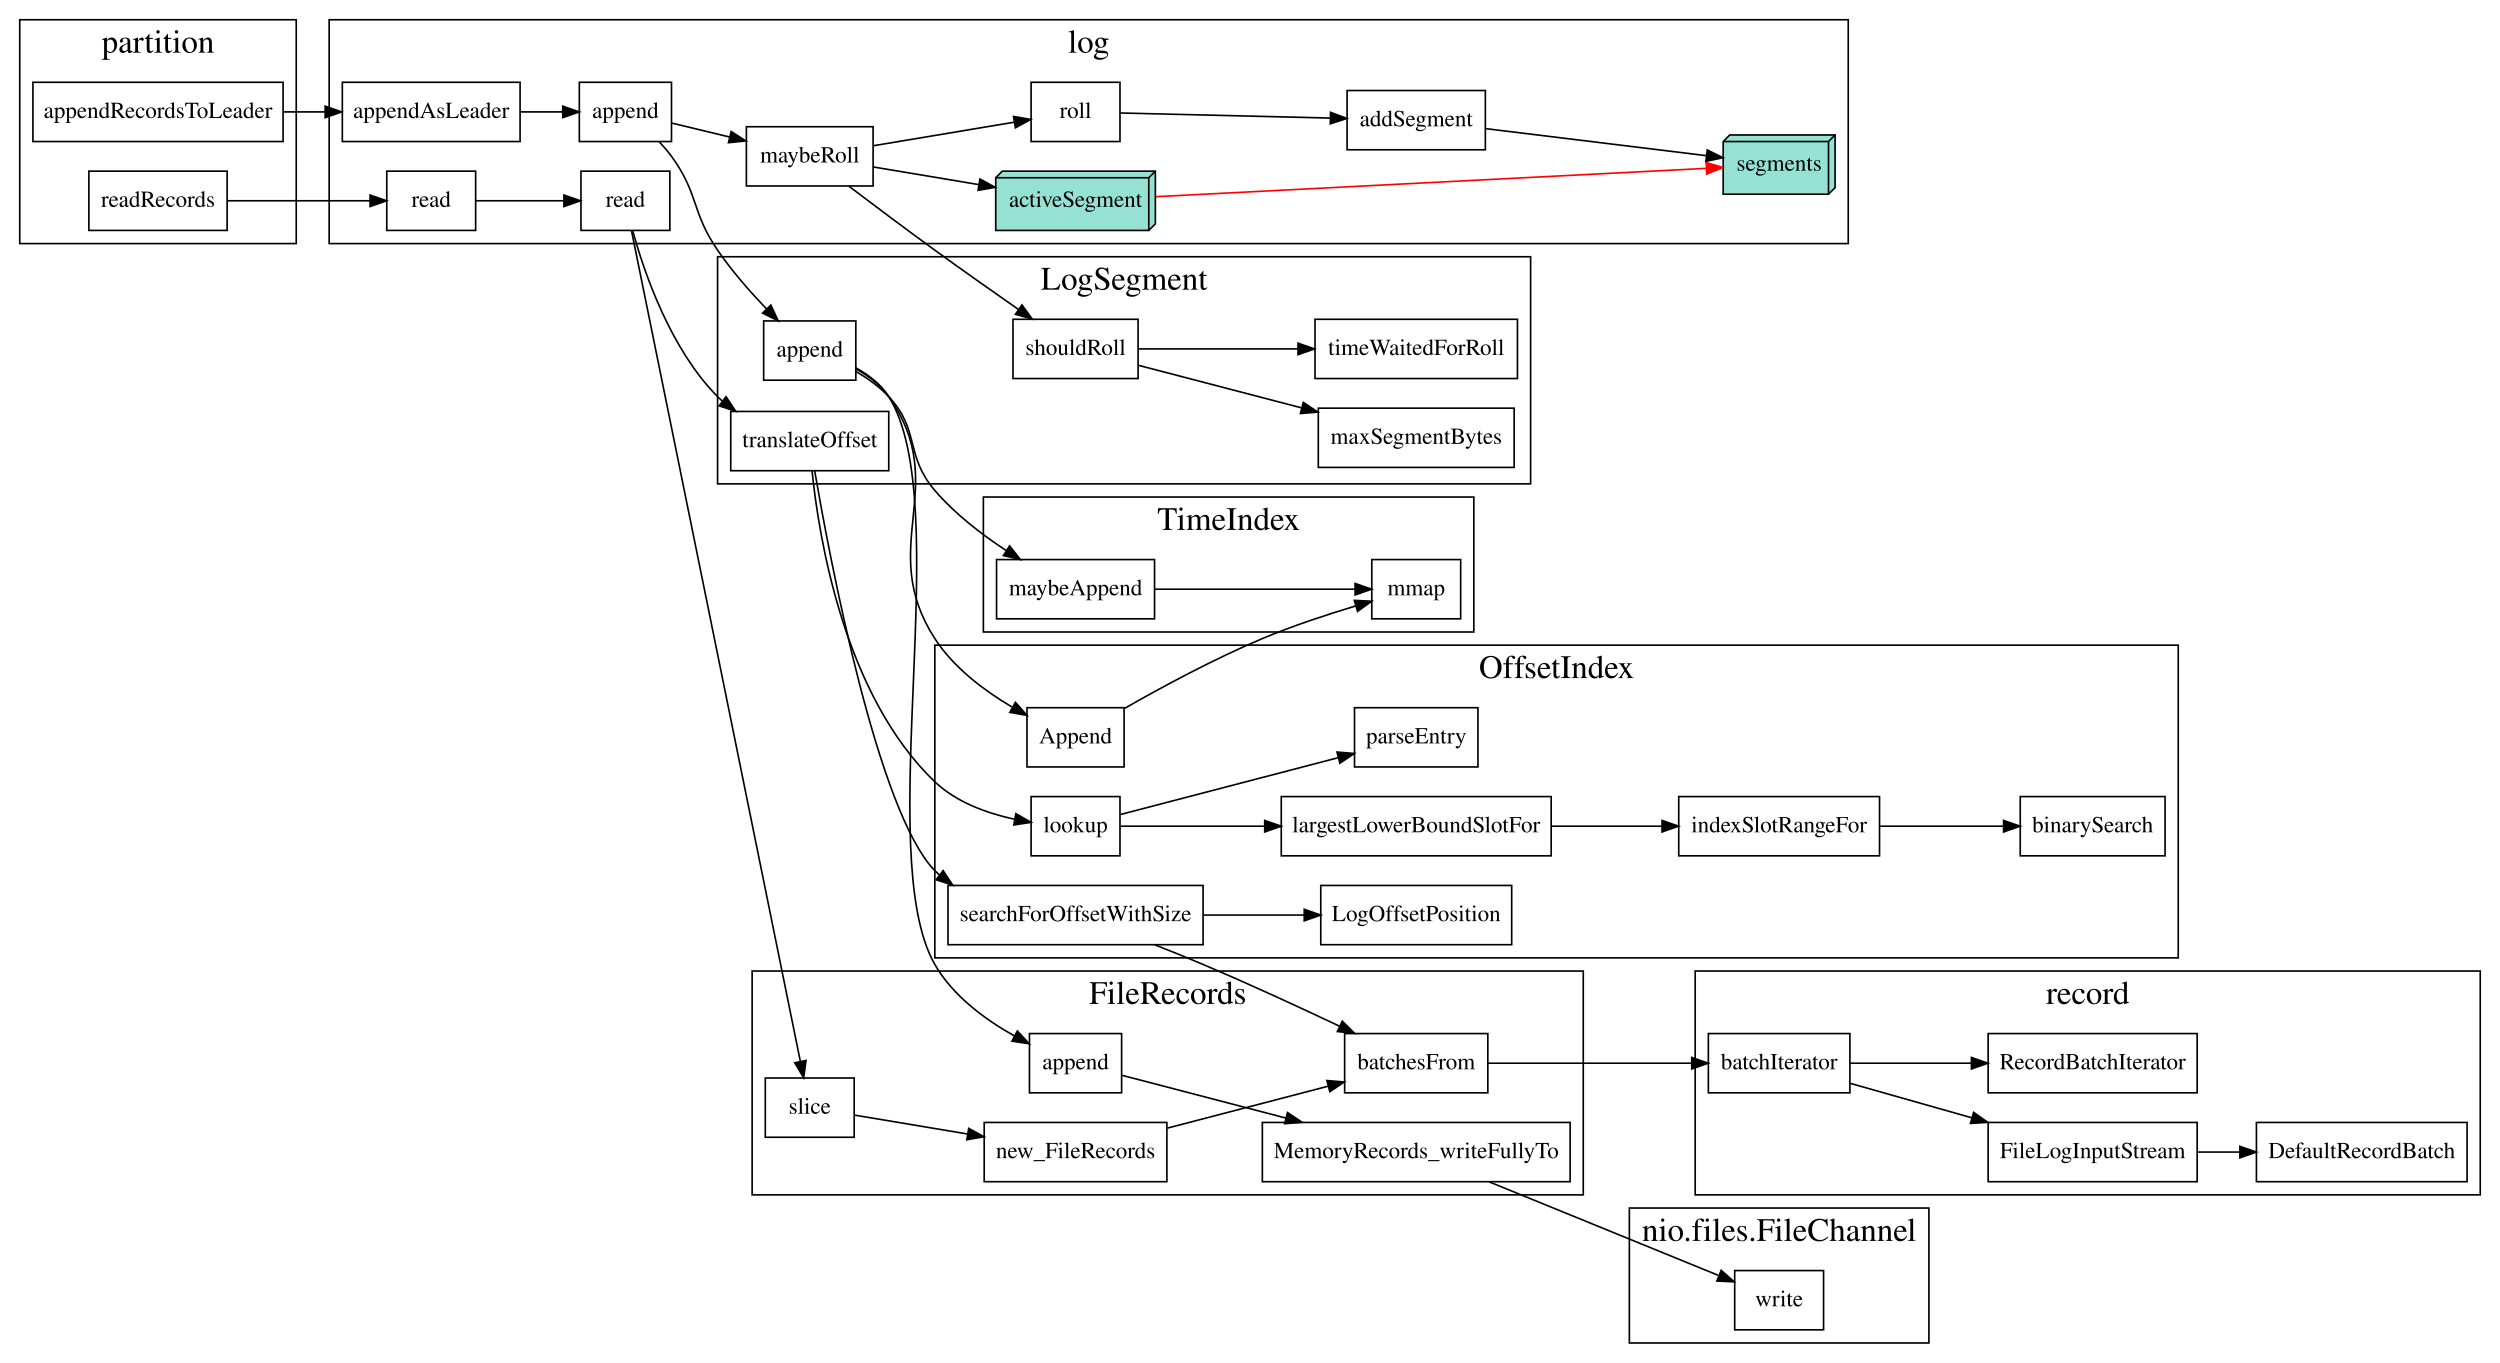
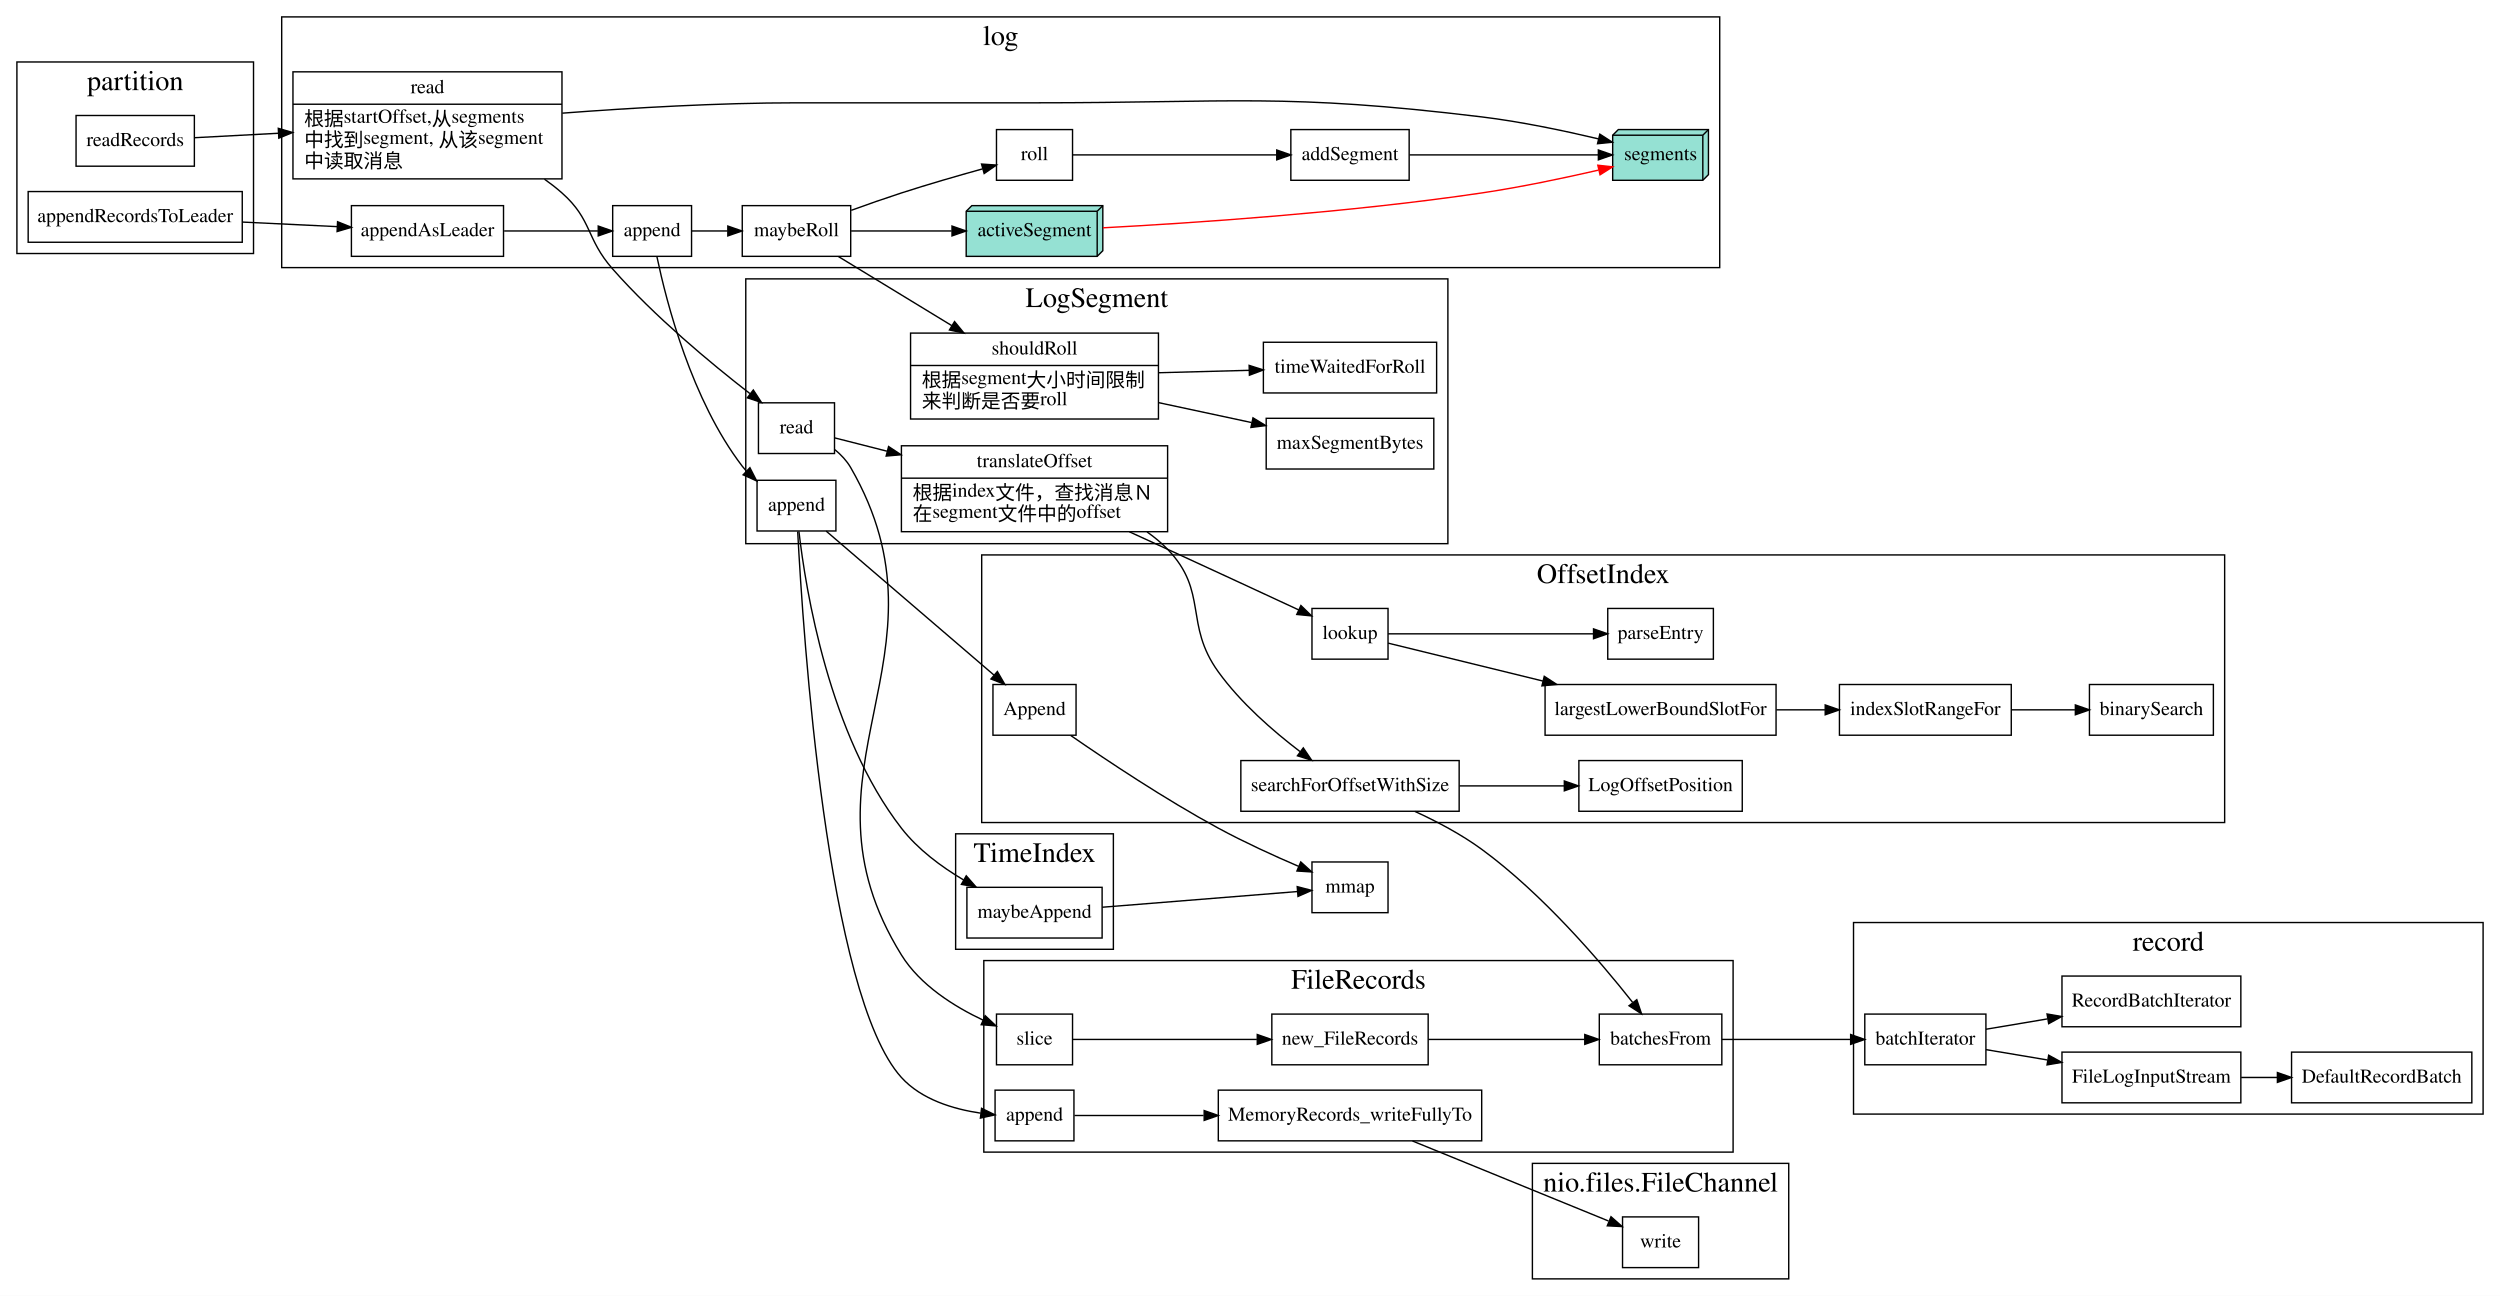
- <svg xmlns="http://www.w3.org/2000/svg" width="1519pt" height="828pt" viewBox="0.00 0.00 1519.00 828.00">
-   <g id="graph0" class="graph" transform="scale(1 1) rotate(0) translate(4 824)">
-     <polygon fill="#ffffff" stroke="transparent" points="-4,4 -4,-824 1515,-824 1515,4 -4,4" />
+ <svg xmlns="http://www.w3.org/2000/svg" width="1775pt" height="920pt" viewBox="0.00 0.00 1775.00 920.00">
+   <g id="graph0" class="graph" transform="scale(1 1) rotate(0) translate(4 916)">
+     <polygon fill="#ffffff" stroke="transparent" points="-4,4 -4,-916 1771,-916 1771,4 -4,4" />
    <g id="clust1" class="cluster">
-       <polygon fill="none" stroke="#000000" points="196,-676 196,-812 1119,-812 1119,-676 196,-676" />
-       <text text-anchor="middle" x="657.5" y="-792" font-family="Times,serif" font-size="20.00" fill="#000000">log</text>
+       <polygon fill="none" stroke="#000000" points="196,-726 196,-904 1217,-904 1217,-726 196,-726" />
+       <text text-anchor="middle" x="706.5" y="-884" font-family="Times,serif" font-size="20.00" fill="#000000">log</text>
    </g>
    <g id="clust2" class="cluster">
-       <polygon fill="none" stroke="#000000" points="986,-8 986,-90 1168,-90 1168,-8 986,-8" />
-       <text text-anchor="middle" x="1077" y="-70" font-family="Times,serif" font-size="20.00" fill="#000000">nio.files.FileChannel</text>
+       <polygon fill="none" stroke="#000000" points="1084,-8 1084,-90 1266,-90 1266,-8 1084,-8" />
+       <text text-anchor="middle" x="1175" y="-70" font-family="Times,serif" font-size="20.00" fill="#000000">nio.files.FileChannel</text>
    </g>
    <g id="clust3" class="cluster">
-       <polygon fill="none" stroke="#000000" points="1026,-98 1026,-234 1503,-234 1503,-98 1026,-98" />
-       <text text-anchor="middle" x="1264.5" y="-214" font-family="Times,serif" font-size="20.00" fill="#000000">record</text>
+       <polygon fill="none" stroke="#000000" points="1312,-125 1312,-261 1759,-261 1759,-125 1312,-125" />
+       <text text-anchor="middle" x="1535.5" y="-241" font-family="Times,serif" font-size="20.00" fill="#000000">record</text>
    </g>
    <g id="clust4" class="cluster">
-       <polygon fill="none" stroke="#000000" points="453,-98 453,-234 958,-234 958,-98 453,-98" />
-       <text text-anchor="middle" x="705.5" y="-214" font-family="Times,serif" font-size="20.00" fill="#000000">FileRecords</text>
+       <polygon fill="none" stroke="#000000" points="694.5,-98 694.5,-234 1226.5,-234 1226.5,-98 694.5,-98" />
+       <text text-anchor="middle" x="960.5" y="-214" font-family="Times,serif" font-size="20.00" fill="#000000">FileRecords</text>
    </g>
    <g id="clust5" class="cluster">
-       <polygon fill="none" stroke="#000000" points="593.5,-440 593.5,-522 891.5,-522 891.5,-440 593.5,-440" />
-       <text text-anchor="middle" x="742.5" y="-502" font-family="Times,serif" font-size="20.00" fill="#000000">TimeIndex</text>
-     </g>
-     <g id="clust6" class="cluster">
-       <polygon fill="none" stroke="#000000" points="564,-242 564,-432 1319.5,-432 1319.5,-242 564,-242" />
-       <text text-anchor="middle" x="941.75" y="-412" font-family="Times,serif" font-size="20.00" fill="#000000">OffsetIndex</text>
-     </g>
-     <g id="clust9" class="cluster">
-       <polygon fill="none" stroke="#000000" points="432,-530 432,-668 926,-668 926,-530 432,-530" />
-       <text text-anchor="middle" x="679" y="-648" font-family="Times,serif" font-size="20.00" fill="#000000">LogSegment</text>
-     </g>
-     <g id="clust16" class="cluster">
-       <polygon fill="none" stroke="#000000" points="8,-676 8,-812 176,-812 176,-676 8,-676" />
-       <text text-anchor="middle" x="92" y="-792" font-family="Times,serif" font-size="20.00" fill="#000000">partition</text>
+       <polygon fill="none" stroke="#000000" points="674.5,-242 674.5,-324 786.5,-324 786.5,-242 674.5,-242" />
+       <text text-anchor="middle" x="730.5" y="-304" font-family="Times,serif" font-size="20.00" fill="#000000">TimeIndex</text>
+     </g>
+     <g id="clust7" class="cluster">
+       <polygon fill="none" stroke="#000000" points="693,-332 693,-522 1575.5,-522 1575.5,-332 693,-332" />
+       <text text-anchor="middle" x="1134.25" y="-502" font-family="Times,serif" font-size="20.00" fill="#000000">OffsetIndex</text>
+     </g>
+     <g id="clust10" class="cluster">
+       <polygon fill="none" stroke="#000000" points="525.5,-530 525.5,-718 1024,-718 1024,-530 525.5,-530" />
+       <text text-anchor="middle" x="774.75" y="-698" font-family="Times,serif" font-size="20.00" fill="#000000">LogSegment</text>
+     </g>
+     <g id="clust20" class="cluster">
+       <polygon fill="none" stroke="#000000" points="8,-736 8,-872 176,-872 176,-736 8,-736" />
+       <text text-anchor="middle" x="92" y="-852" font-family="Times,serif" font-size="20.00" fill="#000000">partition</text>
    </g>
    <g id="node1" class="node">
-       <polygon fill="none" stroke="#000000" points="1104,-52 1050,-52 1050,-16 1104,-16 1104,-52" />
-       <text text-anchor="middle" x="1077" y="-30.3" font-family="Times,serif" font-size="14.00" fill="#000000">write</text>
+       <polygon fill="none" stroke="#000000" points="1202,-52 1148,-52 1148,-16 1202,-16 1202,-52" />
+       <text text-anchor="middle" x="1175" y="-30.3" font-family="Times,serif" font-size="14.00" fill="#000000">write</text>
    </g>
    <g id="node2" class="node">
-       <polygon fill="none" stroke="#000000" points="1120,-196 1034,-196 1034,-160 1120,-160 1120,-196" />
-       <text text-anchor="middle" x="1077" y="-174.3" font-family="Times,serif" font-size="14.00" fill="#000000">batchIterator</text>
+       <polygon fill="none" stroke="#000000" points="1406,-196 1320,-196 1320,-160 1406,-160 1406,-196" />
+       <text text-anchor="middle" x="1363" y="-174.3" font-family="Times,serif" font-size="14.00" fill="#000000">batchIterator</text>
    </g>
    <g id="node3" class="node">
-       <polygon fill="none" stroke="#000000" points="1331,-142 1204,-142 1204,-106 1331,-106 1331,-142" />
-       <text text-anchor="middle" x="1267.5" y="-120.3" font-family="Times,serif" font-size="14.00" fill="#000000">FileLogInputStream</text>
+       <polygon fill="none" stroke="#000000" points="1587,-169 1460,-169 1460,-133 1587,-133 1587,-169" />
+       <text text-anchor="middle" x="1523.5" y="-147.3" font-family="Times,serif" font-size="14.00" fill="#000000">FileLogInputStream</text>
    </g>
    <g id="edge1" class="edge">
-       <path fill="none" stroke="#000000" d="M1120.227,-165.747C1142.033,-159.566 1169.085,-151.897 1194.031,-144.826" />
-       <polygon fill="#000000" stroke="#000000" points="1195.17,-148.141 1203.837,-142.046 1193.261,-141.406 1195.17,-148.141" />
+       <path fill="none" stroke="#000000" d="M1406.011,-170.764C1419.44,-168.505 1434.657,-165.946 1449.58,-163.435" />
+       <polygon fill="#000000" stroke="#000000" points="1450.558,-166.82 1459.839,-161.709 1449.397,-159.917 1450.558,-166.82" />
    </g>
    <g id="node5" class="node">
-       <polygon fill="none" stroke="#000000" points="1331,-196 1204,-196 1204,-160 1331,-160 1331,-196" />
-       <text text-anchor="middle" x="1267.5" y="-174.3" font-family="Times,serif" font-size="14.00" fill="#000000">RecordBatchIterator</text>
+       <polygon fill="none" stroke="#000000" points="1587,-223 1460,-223 1460,-187 1587,-187 1587,-223" />
+       <text text-anchor="middle" x="1523.5" y="-201.3" font-family="Times,serif" font-size="14.00" fill="#000000">RecordBatchIterator</text>
    </g>
    <g id="edge3" class="edge">
-       <path fill="none" stroke="#000000" d="M1120.227,-178C1141.936,-178 1168.845,-178 1193.7,-178" />
-       <polygon fill="#000000" stroke="#000000" points="1193.837,-181.5 1203.837,-178 1193.837,-174.5 1193.837,-181.5" />
+       <path fill="none" stroke="#000000" d="M1406.011,-185.236C1419.44,-187.495 1434.657,-190.054 1449.58,-192.565" />
+       <polygon fill="#000000" stroke="#000000" points="1449.397,-196.083 1459.839,-194.291 1450.558,-189.18 1449.397,-196.083" />
    </g>
    <g id="node4" class="node">
-       <polygon fill="none" stroke="#000000" points="1495,-142 1367,-142 1367,-106 1495,-106 1495,-142" />
-       <text text-anchor="middle" x="1431" y="-120.3" font-family="Times,serif" font-size="14.00" fill="#000000">DefaultRecordBatch</text>
+       <polygon fill="none" stroke="#000000" points="1751,-169 1623,-169 1623,-133 1751,-133 1751,-169" />
+       <text text-anchor="middle" x="1687" y="-147.3" font-family="Times,serif" font-size="14.00" fill="#000000">DefaultRecordBatch</text>
    </g>
    <g id="edge2" class="edge">
-       <path fill="none" stroke="#000000" d="M1331.181,-124C1339.624,-124 1348.337,-124 1356.936,-124" />
-       <polygon fill="#000000" stroke="#000000" points="1356.954,-127.5 1366.954,-124 1356.954,-120.5 1356.954,-127.5" />
+       <path fill="none" stroke="#000000" d="M1587.181,-151C1595.624,-151 1604.337,-151 1612.936,-151" />
+       <polygon fill="#000000" stroke="#000000" points="1612.954,-154.5 1622.954,-151 1612.954,-147.5 1612.954,-154.5" />
    </g>
    <g id="node6" class="node">
-       <polygon fill="none" stroke="#000000" points="677.5,-196 621.5,-196 621.5,-160 677.5,-160 677.5,-196" />
-       <text text-anchor="middle" x="649.5" y="-174.3" font-family="Times,serif" font-size="14.00" fill="#000000">append</text>
+       <polygon fill="none" stroke="#000000" points="758.5,-142 702.5,-142 702.5,-106 758.5,-106 758.5,-142" />
+       <text text-anchor="middle" x="730.5" y="-120.3" font-family="Times,serif" font-size="14.00" fill="#000000">append</text>
    </g>
    <g id="node8" class="node">
-       <polygon fill="none" stroke="#000000" points="950,-142 763,-142 763,-106 950,-106 950,-142" />
-       <text text-anchor="middle" x="856.5" y="-120.3" font-family="Times,serif" font-size="14.00" fill="#000000">MemoryRecords_writeFullyTo</text>
+       <polygon fill="none" stroke="#000000" points="1048,-142 861,-142 861,-106 1048,-106 1048,-142" />
+       <text text-anchor="middle" x="954.5" y="-120.3" font-family="Times,serif" font-size="14.00" fill="#000000">MemoryRecords_writeFullyTo</text>
    </g>
    <g id="edge4" class="edge">
-       <path fill="none" stroke="#000000" d="M677.848,-170.605C703.455,-163.925 742.376,-153.771 777.361,-144.645" />
-       <polygon fill="#000000" stroke="#000000" points="778.317,-148.013 787.11,-142.102 776.55,-141.239 778.317,-148.013" />
+       <path fill="none" stroke="#000000" d="M758.87,-124C782.235,-124 816.881,-124 850.552,-124" />
+       <polygon fill="#000000" stroke="#000000" points="850.956,-127.5 860.956,-124 850.956,-120.5 850.956,-127.5" />
    </g>
    <g id="node7" class="node">
-       <polygon fill="none" stroke="#000000" points="515,-169 461,-169 461,-133 515,-133 515,-169" />
-       <text text-anchor="middle" x="488" y="-147.3" font-family="Times,serif" font-size="14.00" fill="#000000">slice</text>
+       <polygon fill="none" stroke="#000000" points="757.5,-196 703.5,-196 703.5,-160 757.5,-160 757.5,-196" />
+       <text text-anchor="middle" x="730.5" y="-174.3" font-family="Times,serif" font-size="14.00" fill="#000000">slice</text>
    </g>
    <g id="node9" class="node">
-       <polygon fill="none" stroke="#000000" points="705,-142 594,-142 594,-106 705,-106 705,-142" />
-       <text text-anchor="middle" x="649.5" y="-120.3" font-family="Times,serif" font-size="14.00" fill="#000000">new_FileRecords</text>
+       <polygon fill="none" stroke="#000000" points="1010,-196 899,-196 899,-160 1010,-160 1010,-196" />
+       <text text-anchor="middle" x="954.5" y="-174.3" font-family="Times,serif" font-size="14.00" fill="#000000">new_FileRecords</text>
    </g>
    <g id="edge6" class="edge">
-       <path fill="none" stroke="#000000" d="M515.032,-146.481C533.81,-143.341 559.682,-139.016 583.719,-134.997" />
-       <polygon fill="#000000" stroke="#000000" points="584.597,-138.399 593.883,-133.298 583.443,-131.495 584.597,-138.399" />
+       <path fill="none" stroke="#000000" d="M757.52,-178C789.73,-178 844.688,-178 888.382,-178" />
+       <polygon fill="#000000" stroke="#000000" points="888.656,-181.5 898.656,-178 888.656,-174.5 888.656,-181.5" />
    </g>
    <g id="edge5" class="edge">
-       <path fill="none" stroke="#000000" d="M900.856,-105.895C941.724,-89.215 1001.671,-64.747 1040.016,-49.096" />
-       <polygon fill="#000000" stroke="#000000" points="1041.813,-52.142 1049.749,-45.123 1039.168,-45.661 1041.813,-52.142" />
+       <path fill="none" stroke="#000000" d="M998.856,-105.895C1039.724,-89.215 1099.671,-64.747 1138.016,-49.096" />
+       <polygon fill="#000000" stroke="#000000" points="1139.813,-52.142 1147.749,-45.123 1137.168,-45.661 1139.813,-52.142" />
    </g>
    <g id="node10" class="node">
-       <polygon fill="none" stroke="#000000" points="900,-196 813,-196 813,-160 900,-160 900,-196" />
-       <text text-anchor="middle" x="856.5" y="-174.3" font-family="Times,serif" font-size="14.00" fill="#000000">batchesFrom</text>
+       <polygon fill="none" stroke="#000000" points="1218.5,-196 1131.5,-196 1131.5,-160 1218.5,-160 1218.5,-196" />
+       <text text-anchor="middle" x="1175" y="-174.3" font-family="Times,serif" font-size="14.00" fill="#000000">batchesFrom</text>
    </g>
    <g id="edge7" class="edge">
-       <path fill="none" stroke="#000000" d="M705.245,-138.542C735.583,-146.457 772.934,-156.2 802.928,-164.025" />
-       <polygon fill="#000000" stroke="#000000" points="802.238,-167.462 812.797,-166.599 804.005,-160.688 802.238,-167.462" />
+       <path fill="none" stroke="#000000" d="M1010.141,-178C1044.134,-178 1087.392,-178 1121.067,-178" />
+       <polygon fill="#000000" stroke="#000000" points="1121.189,-181.5 1131.189,-178 1121.189,-174.5 1121.189,-181.5" />
    </g>
    <g id="edge8" class="edge">
-       <path fill="none" stroke="#000000" d="M900.064,-178C935.513,-178 985.696,-178 1023.569,-178" />
-       <polygon fill="#000000" stroke="#000000" points="1023.903,-181.5 1033.902,-178 1023.903,-174.5 1023.903,-181.5" />
+       <path fill="none" stroke="#000000" d="M1218.603,-178C1245.75,-178 1280.858,-178 1309.659,-178" />
+       <polygon fill="#000000" stroke="#000000" points="1309.957,-181.5 1319.957,-178 1309.957,-174.5 1309.957,-181.5" />
    </g>
    <g id="node11" class="node">
-       <polygon fill="none" stroke="#000000" points="697.5,-484 601.5,-484 601.5,-448 697.5,-448 697.5,-484" />
-       <text text-anchor="middle" x="649.5" y="-462.3" font-family="Times,serif" font-size="14.00" fill="#000000">maybeAppend</text>
+       <polygon fill="none" stroke="#000000" points="778.5,-286 682.5,-286 682.5,-250 778.5,-250 778.5,-286" />
+       <text text-anchor="middle" x="730.5" y="-264.3" font-family="Times,serif" font-size="14.00" fill="#000000">maybeAppend</text>
    </g>
    <g id="node12" class="node">
-       <polygon fill="none" stroke="#000000" points="883.5,-484 829.5,-484 829.5,-448 883.5,-448 883.5,-484" />
-       <text text-anchor="middle" x="856.5" y="-462.3" font-family="Times,serif" font-size="14.00" fill="#000000">mmap</text>
+       <polygon fill="none" stroke="#000000" points="981.5,-304 927.5,-304 927.5,-268 981.5,-268 981.5,-304" />
+       <text text-anchor="middle" x="954.5" y="-282.3" font-family="Times,serif" font-size="14.00" fill="#000000">mmap</text>
    </g>
    <g id="edge9" class="edge">
-       <path fill="none" stroke="#000000" d="M697.51,-466C734.635,-466 785.284,-466 819.352,-466" />
-       <polygon fill="#000000" stroke="#000000" points="819.359,-469.5 829.359,-466 819.359,-462.5 819.359,-469.5" />
+       <path fill="none" stroke="#000000" d="M778.554,-271.861C820.033,-275.195 879.11,-279.942 917.13,-282.997" />
+       <polygon fill="#000000" stroke="#000000" points="917.015,-286.499 927.263,-283.811 917.576,-279.522 917.015,-286.499" />
    </g>
    <g id="node13" class="node">
-       <polygon fill="none" stroke="#000000" points="679,-394 620,-394 620,-358 679,-358 679,-394" />
-       <text text-anchor="middle" x="649.5" y="-372.3" font-family="Times,serif" font-size="14.00" fill="#000000">Append</text>
+       <polygon fill="none" stroke="#000000" points="760,-430 701,-430 701,-394 760,-394 760,-430" />
+       <text text-anchor="middle" x="730.5" y="-408.3" font-family="Times,serif" font-size="14.00" fill="#000000">Append</text>
    </g>
    <g id="edge10" class="edge">
-       <path fill="none" stroke="#000000" d="M679.149,-393.523C701.651,-406.363 733.623,-423.635 763,-436 781.257,-443.684 802.203,-450.574 819.636,-455.806" />
-       <polygon fill="#000000" stroke="#000000" points="818.866,-459.228 829.448,-458.689 820.84,-452.512 818.866,-459.228" />
+       <path fill="none" stroke="#000000" d="M756.29,-393.758C782.122,-375.884 823.343,-348.428 861,-328 879.345,-318.048 900.505,-308.4 918.051,-300.865" />
+       <polygon fill="#000000" stroke="#000000" points="919.545,-304.034 927.386,-296.909 916.813,-297.589 919.545,-304.034" />
    </g>
    <g id="node14" class="node">
-       <polygon fill="none" stroke="#000000" points="676.5,-340 622.5,-340 622.5,-304 676.5,-304 676.5,-340" />
-       <text text-anchor="middle" x="649.5" y="-318.3" font-family="Times,serif" font-size="14.00" fill="#000000">lookup</text>
+       <polygon fill="none" stroke="#000000" points="981.5,-484 927.5,-484 927.5,-448 981.5,-448 981.5,-484" />
+       <text text-anchor="middle" x="954.5" y="-462.3" font-family="Times,serif" font-size="14.00" fill="#000000">lookup</text>
    </g>
    <g id="node15" class="node">
-       <polygon fill="none" stroke="#000000" points="938.5,-340 774.5,-340 774.5,-304 938.5,-304 938.5,-340" />
-       <text text-anchor="middle" x="856.5" y="-318.3" font-family="Times,serif" font-size="14.00" fill="#000000">largestLowerBoundSlotFor</text>
+       <polygon fill="none" stroke="#000000" points="1257,-430 1093,-430 1093,-394 1257,-394 1257,-430" />
+       <text text-anchor="middle" x="1175" y="-408.3" font-family="Times,serif" font-size="14.00" fill="#000000">largestLowerBoundSlotFor</text>
    </g>
    <g id="edge11" class="edge">
-       <path fill="none" stroke="#000000" d="M676.562,-322C699.009,-322 732.295,-322 764.154,-322" />
-       <polygon fill="#000000" stroke="#000000" points="764.433,-325.5 774.433,-322 764.433,-318.5 764.433,-325.5" />
+       <path fill="none" stroke="#000000" d="M981.538,-459.378C1008.89,-452.68 1052.578,-441.981 1091.522,-432.443" />
+       <polygon fill="#000000" stroke="#000000" points="1092.428,-435.825 1101.309,-430.047 1090.763,-429.026 1092.428,-435.825" />
    </g>
    <g id="node16" class="node">
-       <polygon fill="none" stroke="#000000" points="894,-394 819,-394 819,-358 894,-358 894,-394" />
-       <text text-anchor="middle" x="856.5" y="-372.3" font-family="Times,serif" font-size="14.00" fill="#000000">parseEntry</text>
+       <polygon fill="none" stroke="#000000" points="1212.5,-484 1137.5,-484 1137.5,-448 1212.5,-448 1212.5,-484" />
+       <text text-anchor="middle" x="1175" y="-462.3" font-family="Times,serif" font-size="14.00" fill="#000000">parseEntry</text>
    </g>
    <g id="edge12" class="edge">
-       <path fill="none" stroke="#000000" d="M676.562,-329.06C710.174,-337.828 768.087,-352.936 809.125,-363.641" />
-       <polygon fill="#000000" stroke="#000000" points="808.349,-367.056 818.909,-366.194 810.116,-360.283 808.349,-367.056" />
+       <path fill="none" stroke="#000000" d="M981.538,-466C1017.812,-466 1082.819,-466 1127.388,-466" />
+       <polygon fill="#000000" stroke="#000000" points="1127.408,-469.5 1137.408,-466 1127.408,-462.5 1127.408,-469.5" />
    </g>
    <g id="node17" class="node">
-       <polygon fill="none" stroke="#000000" points="1138,-340 1016,-340 1016,-304 1138,-304 1138,-340" />
-       <text text-anchor="middle" x="1077" y="-318.3" font-family="Times,serif" font-size="14.00" fill="#000000">indexSlotRangeFor</text>
+       <polygon fill="none" stroke="#000000" points="1424,-430 1302,-430 1302,-394 1424,-394 1424,-430" />
+       <text text-anchor="middle" x="1363" y="-408.3" font-family="Times,serif" font-size="14.00" fill="#000000">indexSlotRangeFor</text>
    </g>
    <g id="edge13" class="edge">
-       <path fill="none" stroke="#000000" d="M938.606,-322C960.698,-322 984.406,-322 1005.847,-322" />
-       <polygon fill="#000000" stroke="#000000" points="1005.848,-325.5 1015.848,-322 1005.848,-318.5 1005.848,-325.5" />
+       <path fill="none" stroke="#000000" d="M1257.186,-412C1268.684,-412 1280.422,-412 1291.697,-412" />
+       <polygon fill="#000000" stroke="#000000" points="1291.901,-415.5 1301.901,-412 1291.901,-408.5 1291.901,-415.5" />
    </g>
    <g id="node18" class="node">
-       <polygon fill="none" stroke="#000000" points="1311.5,-340 1223.5,-340 1223.5,-304 1311.5,-304 1311.5,-340" />
-       <text text-anchor="middle" x="1267.5" y="-318.3" font-family="Times,serif" font-size="14.00" fill="#000000">binarySearch</text>
+       <polygon fill="none" stroke="#000000" points="1567.5,-430 1479.5,-430 1479.5,-394 1567.5,-394 1567.5,-430" />
+       <text text-anchor="middle" x="1523.5" y="-408.3" font-family="Times,serif" font-size="14.00" fill="#000000">binarySearch</text>
    </g>
    <g id="edge14" class="edge">
-       <path fill="none" stroke="#000000" d="M1138.061,-322C1162.236,-322 1189.797,-322 1213.257,-322" />
-       <polygon fill="#000000" stroke="#000000" points="1213.378,-325.5 1223.378,-322 1213.378,-318.5 1213.378,-325.5" />
+       <path fill="none" stroke="#000000" d="M1424.136,-412C1438.964,-412 1454.715,-412 1469.203,-412" />
+       <polygon fill="#000000" stroke="#000000" points="1469.497,-415.5 1479.497,-412 1469.497,-408.5 1469.497,-415.5" />
    </g>
    <g id="node19" class="node">
-       <polygon fill="none" stroke="#000000" points="727,-286 572,-286 572,-250 727,-250 727,-286" />
-       <text text-anchor="middle" x="649.5" y="-264.3" font-family="Times,serif" font-size="14.00" fill="#000000">searchForOffsetWithSize</text>
+       <polygon fill="none" stroke="#000000" points="1032,-376 877,-376 877,-340 1032,-340 1032,-376" />
+       <text text-anchor="middle" x="954.5" y="-354.3" font-family="Times,serif" font-size="14.00" fill="#000000">searchForOffsetWithSize</text>
    </g>
    <g id="edge15" class="edge">
-       <path fill="none" stroke="#000000" d="M697.651,-249.916C707.411,-246.095 717.571,-242.004 727,-238 754.807,-226.191 785.501,-212.02 810.025,-200.417" />
-       <polygon fill="#000000" stroke="#000000" points="811.572,-203.557 819.103,-196.105 808.569,-197.234 811.572,-203.557" />
+       <path fill="none" stroke="#000000" d="M1000.632,-339.877C1016.37,-332.657 1033.613,-323.539 1048,-313 1091.236,-281.327 1131.972,-233.722 1155.158,-204.323" />
+       <polygon fill="#000000" stroke="#000000" points="1158.115,-206.223 1161.497,-196.183 1152.592,-201.923 1158.115,-206.223" />
    </g>
    <g id="node20" class="node">
-       <polygon fill="none" stroke="#000000" points="914.5,-286 798.5,-286 798.5,-250 914.5,-250 914.5,-286" />
-       <text text-anchor="middle" x="856.5" y="-264.3" font-family="Times,serif" font-size="14.00" fill="#000000">LogOffsetPosition</text>
+       <polygon fill="none" stroke="#000000" points="1233,-376 1117,-376 1117,-340 1233,-340 1233,-376" />
+       <text text-anchor="middle" x="1175" y="-354.3" font-family="Times,serif" font-size="14.00" fill="#000000">LogOffsetPosition</text>
    </g>
    <g id="edge16" class="edge">
-       <path fill="none" stroke="#000000" d="M727.168,-268C747.293,-268 768.809,-268 788.401,-268" />
-       <polygon fill="#000000" stroke="#000000" points="788.454,-271.5 798.454,-268 788.454,-264.5 788.454,-271.5" />
+       <path fill="none" stroke="#000000" d="M1032.24,-358C1056.434,-358 1082.921,-358 1106.44,-358" />
+       <polygon fill="#000000" stroke="#000000" points="1106.67,-361.5 1116.669,-358 1106.669,-354.5 1106.67,-361.5" />
    </g>
    <g id="node21" class="node">
-       <polygon fill="none" stroke="#000000" points="460,-593 460,-629 516,-629 516,-593 460,-593" />
-       <text text-anchor="middle" x="488" y="-607.3" font-family="Times,serif" font-size="14.00" fill="#000000">append</text>
+       <polygon fill="none" stroke="#000000" points="533.5,-539 533.5,-575 589.5,-575 589.5,-539 533.5,-539" />
+       <text text-anchor="middle" x="561.5" y="-553.3" font-family="Times,serif" font-size="14.00" fill="#000000">append</text>
    </g>
    <g id="edge17" class="edge">
-       <path fill="none" stroke="#000000" d="M516.036,-600.497C523.742,-596.24 531.271,-590.511 536,-583 576.979,-517.906 525.785,-304.754 564,-238 574.894,-218.97 594.573,-204.53 612.307,-194.591" />
-       <polygon fill="#000000" stroke="#000000" points="614.148,-197.577 621.347,-189.803 610.871,-191.391 614.148,-197.577" />
+       <path fill="none" stroke="#000000" d="M562.362,-538.635C566.08,-467.259 583.022,-209.373 636,-151 650.192,-135.363 672.747,-128.535 692.263,-125.653" />
+       <polygon fill="#000000" stroke="#000000" points="692.904,-129.102 702.424,-124.453 692.083,-122.15 692.904,-129.102" />
    </g>
    <g id="edge18" class="edge">
-       <path fill="none" stroke="#000000" d="M516.159,-598.245C523.243,-594.105 530.412,-589.002 536,-583 555.232,-562.342 545.65,-547.446 564,-526 576.122,-511.833 592.299,-499.367 607.318,-489.521" />
-       <polygon fill="#000000" stroke="#000000" points="609.41,-492.339 615.988,-484.034 605.667,-486.424 609.41,-492.339" />
+       <path fill="none" stroke="#000000" d="M563.241,-538.716C568.022,-497.188 584.618,-394.231 636,-328 647.659,-312.971 664.216,-300.664 680.222,-291.194" />
+       <polygon fill="#000000" stroke="#000000" points="682.035,-294.19 689.023,-286.226 678.594,-288.094 682.035,-294.19" />
    </g>
    <g id="edge19" class="edge">
-       <path fill="none" stroke="#000000" d="M516.05,-599.892C523.566,-595.655 530.987,-590.09 536,-583 574.398,-528.696 527.911,-491.865 564,-436 575.374,-418.393 593.909,-404.453 610.819,-394.458" />
-       <polygon fill="#000000" stroke="#000000" points="612.981,-397.259 619.99,-389.314 609.556,-391.154 612.981,-397.259" />
+       <path fill="none" stroke="#000000" d="M582.562,-538.929C612.625,-513.135 667.935,-465.68 701.745,-436.671" />
+       <polygon fill="#000000" stroke="#000000" points="704.128,-439.238 709.438,-430.071 699.57,-433.926 704.128,-439.238" />
    </g>
    <g id="node22" class="node">
-       <polygon fill="none" stroke="#000000" points="403,-720 349,-720 349,-684 403,-684 403,-720" />
-       <text text-anchor="middle" x="376" y="-698.3" font-family="Times,serif" font-size="14.00" fill="#000000">read</text>
+       <polygon fill="none" stroke="#000000" points="588.5,-630 534.5,-630 534.5,-594 588.5,-594 588.5,-630" />
+       <text text-anchor="middle" x="561.5" y="-608.3" font-family="Times,serif" font-size="14.00" fill="#000000">read</text>
    </g>
    <g id="edge20" class="edge">
-       <path fill="none" stroke="#000000" d="M379.663,-683.981C395.997,-603.624 462.264,-277.614 482.26,-179.239" />
-       <polygon fill="#000000" stroke="#000000" points="485.747,-179.657 484.309,-169.16 478.887,-178.263 485.747,-179.657" />
+       <path fill="none" stroke="#000000" d="M588.753,-596.755C593.162,-593.127 597.194,-588.869 600,-584 677.202,-450.047 554.611,-369.452 636,-238 649.307,-216.507 673.49,-201.365 694.06,-191.669" />
+       <polygon fill="#000000" stroke="#000000" points="695.495,-194.861 703.205,-187.594 692.646,-188.467 695.495,-194.861" />
    </g>
    <g id="node23" class="node">
-       <polygon fill="none" stroke="#000000" points="536,-574 440,-574 440,-538 536,-538 536,-574" />
-       <text text-anchor="middle" x="488" y="-552.3" font-family="Times,serif" font-size="14.00" fill="#000000">translateOffset</text>
+       <polygon fill="none" stroke="#000000" points="636,-538.5 636,-599.5 825,-599.5 825,-538.5 636,-538.5" />
+       <text text-anchor="middle" x="730.5" y="-584.3" font-family="Times,serif" font-size="14.00" fill="#000000">translateOffset</text>
+       <polyline fill="none" stroke="#000000" points="636,-576.5 825,-576.5 " />
+       <text text-anchor="start" x="644" y="-561.3" font-family="Times,serif" font-size="14.00" fill="#000000">根据index文件，查找消息Ｎ</text>
+       <text text-anchor="start" x="644" y="-546.3" font-family="Times,serif" font-size="14.00" fill="#000000"> 在segment文件中的offset</text>
    </g>
    <g id="edge21" class="edge">
-       <path fill="none" stroke="#000000" d="M380.462,-683.631C387.496,-658.127 403.397,-611.874 432,-583 432.919,-582.073 433.875,-581.173 434.865,-580.3" />
-       <polygon fill="#000000" stroke="#000000" points="437.148,-582.96 442.993,-574.123 432.913,-577.387 437.148,-582.96" />
+       <path fill="none" stroke="#000000" d="M588.653,-605.091C599.239,-602.398 612.1,-599.125 625.706,-595.663" />
+       <polygon fill="#000000" stroke="#000000" points="626.896,-598.972 635.724,-593.115 625.17,-592.189 626.896,-598.972" />
    </g>
    <g id="edge22" class="edge">
-       <path fill="none" stroke="#000000" d="M489.401,-537.91C493.465,-497.996 508.767,-401.749 564,-349 577.051,-336.536 595.817,-329.823 612.445,-326.209" />
-       <polygon fill="#000000" stroke="#000000" points="613.267,-329.616 622.452,-324.336 611.979,-322.736 613.267,-329.616" />
+       <path fill="none" stroke="#000000" d="M797.893,-538.403C807.009,-534.244 816.236,-530.024 825,-526 856.487,-511.542 892.212,-494.978 918.152,-482.922" />
+       <polygon fill="#000000" stroke="#000000" points="919.648,-486.086 927.24,-478.696 916.697,-479.738 919.648,-486.086" />
    </g>
    <g id="edge23" class="edge">
-       <path fill="none" stroke="#000000" d="M490.993,-537.941C500.133,-484.823 529.192,-330.601 564,-295 564.918,-294.061 565.869,-293.154 566.848,-292.279" />
-       <polygon fill="#000000" stroke="#000000" points="569.042,-295.008 574.88,-286.168 564.803,-289.438 569.042,-295.008" />
+       <path fill="none" stroke="#000000" d="M810.385,-538.337C815.666,-534.638 820.617,-530.538 825,-526 854.072,-495.901 836.529,-472.945 861,-439 876.864,-416.995 899.835,-396.986 919.038,-382.36" />
+       <polygon fill="#000000" stroke="#000000" points="921.344,-385.007 927.28,-376.231 917.167,-379.389 921.344,-385.007" />
    </g>
    <g id="node24" class="node">
-       <polygon fill="none" stroke="#000000" points="687.5,-630 611.5,-630 611.5,-594 687.5,-594 687.5,-630" />
-       <text text-anchor="middle" x="649.5" y="-608.3" font-family="Times,serif" font-size="14.00" fill="#000000">shouldRoll</text>
+       <polygon fill="none" stroke="#000000" points="642.5,-618.5 642.5,-679.5 818.5,-679.5 818.5,-618.5 642.5,-618.5" />
+       <text text-anchor="middle" x="730.5" y="-664.3" font-family="Times,serif" font-size="14.00" fill="#000000">shouldRoll</text>
+       <polyline fill="none" stroke="#000000" points="642.5,-656.5 818.5,-656.5 " />
+       <text text-anchor="start" x="650.5" y="-641.3" font-family="Times,serif" font-size="14.00" fill="#000000">根据segment大小时间限制</text>
+       <text text-anchor="start" x="650.5" y="-626.3" font-family="Times,serif" font-size="14.00" fill="#000000"> 来判断是否要roll</text>
    </g>
    <g id="node25" class="node">
-       <polygon fill="none" stroke="#000000" points="916,-576 797,-576 797,-540 916,-540 916,-576" />
-       <text text-anchor="middle" x="856.5" y="-554.3" font-family="Times,serif" font-size="14.00" fill="#000000">maxSegmentBytes</text>
+       <polygon fill="none" stroke="#000000" points="1014,-619 895,-619 895,-583 1014,-583 1014,-619" />
+       <text text-anchor="middle" x="954.5" y="-597.3" font-family="Times,serif" font-size="14.00" fill="#000000">maxSegmentBytes</text>
    </g>
    <g id="edge24" class="edge">
-       <path fill="none" stroke="#000000" d="M687.95,-601.97C715.605,-594.755 753.68,-584.822 786.646,-576.223" />
-       <polygon fill="#000000" stroke="#000000" points="787.903,-579.512 796.695,-573.601 786.136,-572.739 787.903,-579.512" />
+       <path fill="none" stroke="#000000" d="M818.709,-630.098C840.593,-625.409 863.748,-620.447 884.619,-615.975" />
+       <polygon fill="#000000" stroke="#000000" points="885.621,-619.339 894.665,-613.822 884.154,-612.495 885.621,-619.339" />
    </g>
    <g id="node26" class="node">
-       <polygon fill="none" stroke="#000000" points="918,-630 795,-630 795,-594 918,-594 918,-630" />
-       <text text-anchor="middle" x="856.5" y="-608.3" font-family="Times,serif" font-size="14.00" fill="#000000">timeWaitedForRoll</text>
+       <polygon fill="none" stroke="#000000" points="1016,-673 893,-673 893,-637 1016,-637 1016,-673" />
+       <text text-anchor="middle" x="954.5" y="-651.3" font-family="Times,serif" font-size="14.00" fill="#000000">timeWaitedForRoll</text>
    </g>
    <g id="edge25" class="edge">
-       <path fill="none" stroke="#000000" d="M687.95,-612C714.958,-612 751.905,-612 784.325,-612" />
-       <polygon fill="#000000" stroke="#000000" points="784.674,-615.5 794.674,-612 784.673,-608.5 784.674,-615.5" />
+       <path fill="none" stroke="#000000" d="M818.709,-651.363C839.97,-651.932 862.43,-652.534 882.83,-653.08" />
+       <polygon fill="#000000" stroke="#000000" points="882.888,-656.583 892.978,-653.352 883.075,-649.586 882.888,-656.583" />
    </g>
    <g id="node27" class="node">
-       <polygon fill="none" stroke="#000000" points="285,-720 231,-720 231,-684 285,-684 285,-720" />
-       <text text-anchor="middle" x="258" y="-698.3" font-family="Times,serif" font-size="14.00" fill="#000000">read</text>
+       <polygon fill="none" stroke="#000000" points="204,-789 204,-865 395,-865 395,-789 204,-789" />
+       <text text-anchor="middle" x="299.5" y="-849.8" font-family="Times,serif" font-size="14.00" fill="#000000">read</text>
+       <polyline fill="none" stroke="#000000" points="204,-842 395,-842 " />
+       <text text-anchor="start" x="212" y="-826.8" font-family="Times,serif" font-size="14.00" fill="#000000">根据startOffset,从segments</text>
+       <text text-anchor="start" x="212" y="-811.8" font-family="Times,serif" font-size="14.00" fill="#000000"> 中找到segment, 从该segment</text>
+       <text text-anchor="start" x="212" y="-796.8" font-family="Times,serif" font-size="14.00" fill="#000000"> 中读取消息</text>
+     </g>
+     <g id="edge36" class="edge">
+       <path fill="none" stroke="#000000" d="M382.562,-788.789C386.926,-785.706 391.108,-782.443 395,-779 416.604,-759.888 411.925,-746.636 431,-725 460.816,-691.181 500.655,-658.087 528.44,-636.545" />
+       <polygon fill="#000000" stroke="#000000" points="530.85,-639.107 536.652,-630.242 526.588,-633.554 530.85,-639.107" />
+     </g>
+     <g id="node30" class="node">
+       <polygon fill="#95e1d3" stroke="#000000" points="1209,-824 1145,-824 1141,-820 1141,-788 1205,-788 1209,-792 1209,-824" />
+       <polyline fill="none" stroke="#000000" points="1205,-820 1141,-820 " />
+       <polyline fill="none" stroke="#000000" points="1205,-820 1205,-788 " />
+       <polyline fill="none" stroke="#000000" points="1205,-820 1209,-824 " />
+       <text text-anchor="middle" x="1175" y="-802.3" font-family="Times,serif" font-size="14.00" fill="#000000">segments</text>
    </g>
    <g id="edge27" class="edge">
-       <path fill="none" stroke="#000000" d="M285.072,-702C300.849,-702 320.985,-702 338.296,-702" />
-       <polygon fill="#000000" stroke="#000000" points="338.646,-705.5 348.646,-702 338.646,-698.5 338.646,-705.5" />
+       <path fill="none" stroke="#000000" d="M395.233,-835.656C444.812,-839.426 506.359,-843 561.5,-843 561.5,-843 561.5,-843 730.5,-843 871.681,-843 907.842,-849.969 1048,-833 1075.805,-829.634 1106.536,-823.175 1130.803,-817.418" />
+       <polygon fill="#000000" stroke="#000000" points="1131.884,-820.758 1140.781,-815.005 1130.238,-813.954 1131.884,-820.758" />
    </g>
    <g id="node28" class="node">
-       <polygon fill="none" stroke="#000000" points="312,-774 204,-774 204,-738 312,-738 312,-774" />
-       <text text-anchor="middle" x="258" y="-752.3" font-family="Times,serif" font-size="14.00" fill="#000000">appendAsLeader</text>
+       <polygon fill="none" stroke="#000000" points="353.5,-770 245.5,-770 245.5,-734 353.5,-734 353.5,-770" />
+       <text text-anchor="middle" x="299.5" y="-748.3" font-family="Times,serif" font-size="14.00" fill="#000000">appendAsLeader</text>
    </g>
    <g id="node29" class="node">
-       <polygon fill="none" stroke="#000000" points="404,-774 348,-774 348,-738 404,-738 404,-774" />
-       <text text-anchor="middle" x="376" y="-752.3" font-family="Times,serif" font-size="14.00" fill="#000000">append</text>
+       <polygon fill="none" stroke="#000000" points="487,-770 431,-770 431,-734 487,-734 487,-770" />
+       <text text-anchor="middle" x="459" y="-748.3" font-family="Times,serif" font-size="14.00" fill="#000000">append</text>
    </g>
    <g id="edge26" class="edge">
-       <path fill="none" stroke="#000000" d="M312.165,-756C320.855,-756 329.687,-756 337.898,-756" />
-       <polygon fill="#000000" stroke="#000000" points="337.909,-759.5 347.909,-756 337.909,-752.5 337.909,-759.5" />
+       <path fill="none" stroke="#000000" d="M353.945,-752C375.823,-752 400.536,-752 420.494,-752" />
+       <polygon fill="#000000" stroke="#000000" points="420.75,-755.5 430.75,-752 420.75,-748.5 420.75,-755.5" />
    </g>
    <g id="edge35" class="edge">
-       <path fill="none" stroke="#000000" d="M396.487,-737.905C399.178,-735.066 401.772,-732.056 404,-729 420.631,-706.195 416.071,-695.301 432,-672 440.618,-659.394 451.725,-646.747 461.772,-636.264" />
-       <polygon fill="#000000" stroke="#000000" points="464.349,-638.635 468.85,-629.044 459.35,-633.735 464.349,-638.635" />
-     </g>
-     <g id="node30" class="node">
-       <polygon fill="none" stroke="#000000" points="526.5,-747 449.5,-747 449.5,-711 526.5,-711 526.5,-747" />
-       <text text-anchor="middle" x="488" y="-725.3" font-family="Times,serif" font-size="14.00" fill="#000000">maybeRoll</text>
+       <path fill="none" stroke="#000000" d="M462.412,-733.76C469.241,-701.133 487.111,-631.821 523,-585 523.911,-583.811 524.887,-582.65 525.912,-581.519" />
+       <polygon fill="#000000" stroke="#000000" points="528.441,-583.944 533.267,-574.512 523.612,-578.876 528.441,-583.944" />
+     </g>
+     <g id="node31" class="node">
+       <polygon fill="none" stroke="#000000" points="600,-770 523,-770 523,-734 600,-734 600,-770" />
+       <text text-anchor="middle" x="561.5" y="-748.3" font-family="Times,serif" font-size="14.00" fill="#000000">maybeRoll</text>
    </g>
    <g id="edge28" class="edge">
-       <path fill="none" stroke="#000000" d="M404.262,-749.187C414.894,-746.624 427.31,-743.631 439.276,-740.746" />
-       <polygon fill="#000000" stroke="#000000" points="440.27,-744.107 449.172,-738.36 438.63,-737.302 440.27,-744.107" />
+       <path fill="none" stroke="#000000" d="M487.009,-752C494.933,-752 503.798,-752 512.571,-752" />
+       <polygon fill="#000000" stroke="#000000" points="512.767,-755.5 522.767,-752 512.767,-748.5 512.767,-755.5" />
    </g>
    <g id="edge34" class="edge">
-       <path fill="none" stroke="#000000" d="M511.817,-710.835C526.724,-699.541 546.379,-684.786 564,-672 580.595,-659.959 599.208,-646.851 614.821,-635.966" />
-       <polygon fill="#000000" stroke="#000000" points="616.944,-638.753 623.154,-630.169 612.946,-633.007 616.944,-638.753" />
-     </g>
-     <g id="node31" class="node">
-       <polygon fill="#95e1d3" stroke="#000000" points="698,-720 605,-720 601,-716 601,-684 694,-684 698,-688 698,-720" />
-       <polyline fill="none" stroke="#000000" points="694,-716 601,-716 " />
-       <polyline fill="none" stroke="#000000" points="694,-716 694,-684 " />
-       <polyline fill="none" stroke="#000000" points="694,-716 698,-720 " />
-       <text text-anchor="middle" x="649.5" y="-698.3" font-family="Times,serif" font-size="14.00" fill="#000000">activeSegment</text>
+       <path fill="none" stroke="#000000" d="M591.325,-733.823C613.556,-720.274 644.636,-701.331 671.787,-684.784" />
+       <polygon fill="#000000" stroke="#000000" points="673.731,-687.698 680.448,-679.505 670.088,-681.721 673.731,-687.698" />
+     </g>
+     <g id="node32" class="node">
+       <polygon fill="#95e1d3" stroke="#000000" points="779,-770 686,-770 682,-766 682,-734 775,-734 779,-738 779,-770" />
+       <polyline fill="none" stroke="#000000" points="775,-766 682,-766 " />
+       <polyline fill="none" stroke="#000000" points="775,-766 775,-734 " />
+       <polyline fill="none" stroke="#000000" points="775,-766 779,-770 " />
+       <text text-anchor="middle" x="730.5" y="-748.3" font-family="Times,serif" font-size="14.00" fill="#000000">activeSegment</text>
    </g>
    <g id="edge29" class="edge">
-       <path fill="none" stroke="#000000" d="M526.683,-722.533C545.856,-719.327 569.419,-715.388 590.761,-711.82" />
-       <polygon fill="#000000" stroke="#000000" points="591.422,-715.258 600.707,-710.157 590.267,-708.354 591.422,-715.258" />
-     </g>
-     <g id="node32" class="node">
-       <polygon fill="none" stroke="#000000" points="676.5,-774 622.5,-774 622.5,-738 676.5,-738 676.5,-774" />
-       <text text-anchor="middle" x="649.5" y="-752.3" font-family="Times,serif" font-size="14.00" fill="#000000">roll</text>
+       <path fill="none" stroke="#000000" d="M600.272,-752C621.409,-752 648.009,-752 671.65,-752" />
+       <polygon fill="#000000" stroke="#000000" points="671.924,-755.5 681.924,-752 671.924,-748.5 671.924,-755.5" />
+     </g>
+     <g id="node33" class="node">
+       <polygon fill="none" stroke="#000000" points="757.5,-824 703.5,-824 703.5,-788 757.5,-788 757.5,-824" />
+       <text text-anchor="middle" x="730.5" y="-802.3" font-family="Times,serif" font-size="14.00" fill="#000000">roll</text>
    </g>
    <g id="edge30" class="edge">
-       <path fill="none" stroke="#000000" d="M526.683,-735.467C552.601,-739.8 586.539,-745.474 612.171,-749.759" />
-       <polygon fill="#000000" stroke="#000000" points="611.809,-753.247 622.249,-751.444 612.963,-746.343 611.809,-753.247" />
+       <path fill="none" stroke="#000000" d="M600.376,-766.666C611.797,-770.818 624.351,-775.23 636,-779 654.863,-785.105 676.071,-791.23 693.609,-796.1" />
+       <polygon fill="#000000" stroke="#000000" points="692.895,-799.533 703.466,-798.812 694.753,-792.784 692.895,-799.533" />
+     </g>
+     <g id="edge33" class="edge">
+       <path fill="none" stroke="#ff0000" d="M779.129,-754.249C841.616,-757.57 953.33,-764.967 1048,-779 1075.803,-783.121 1106.65,-789.633 1130.981,-795.229" />
+       <polygon fill="#ff0000" stroke="#ff0000" points="1130.448,-798.698 1140.981,-797.562 1132.038,-791.881 1130.448,-798.698" />
    </g>
    <g id="node34" class="node">
-       <polygon fill="#95e1d3" stroke="#000000" points="1111,-742 1047,-742 1043,-738 1043,-706 1107,-706 1111,-710 1111,-742" />
-       <polyline fill="none" stroke="#000000" points="1107,-738 1043,-738 " />
-       <polyline fill="none" stroke="#000000" points="1107,-738 1107,-706 " />
-       <polyline fill="none" stroke="#000000" points="1107,-738 1111,-742 " />
-       <text text-anchor="middle" x="1077" y="-720.3" font-family="Times,serif" font-size="14.00" fill="#000000">segments</text>
-     </g>
-     <g id="edge33" class="edge">
-       <path fill="none" stroke="#ff0000" d="M698.124,-704.502C781.794,-708.808 951.776,-717.556 1032.507,-721.71" />
-       <polygon fill="#ff0000" stroke="#ff0000" points="1032.659,-725.223 1042.825,-722.241 1033.018,-718.232 1032.659,-725.223" />
-     </g>
-     <g id="node33" class="node">
-       <polygon fill="none" stroke="#000000" points="898.5,-769 814.5,-769 814.5,-733 898.5,-733 898.5,-769" />
-       <text text-anchor="middle" x="856.5" y="-747.3" font-family="Times,serif" font-size="14.00" fill="#000000">addSegment</text>
+       <polygon fill="none" stroke="#000000" points="996.5,-824 912.5,-824 912.5,-788 996.5,-788 996.5,-824" />
+       <text text-anchor="middle" x="954.5" y="-802.3" font-family="Times,serif" font-size="14.00" fill="#000000">addSegment</text>
    </g>
    <g id="edge31" class="edge">
-       <path fill="none" stroke="#000000" d="M676.562,-755.346C708.89,-754.565 763.7,-753.241 804.353,-752.26" />
-       <polygon fill="#000000" stroke="#000000" points="804.448,-755.758 814.361,-752.018 804.279,-748.76 804.448,-755.758" />
+       <path fill="none" stroke="#000000" d="M757.52,-806C793.252,-806 856.98,-806 902.268,-806" />
+       <polygon fill="#000000" stroke="#000000" points="902.494,-809.5 912.494,-806 902.494,-802.5 902.494,-809.5" />
    </g>
    <g id="edge32" class="edge">
-       <path fill="none" stroke="#000000" d="M898.754,-745.826C937.209,-741.117 993.772,-734.191 1032.819,-729.41" />
-       <polygon fill="#000000" stroke="#000000" points="1033.341,-732.872 1042.841,-728.183 1032.49,-725.924 1033.341,-732.872" />
+       <path fill="none" stroke="#000000" d="M996.754,-806C1035.209,-806 1091.772,-806 1130.819,-806" />
+       <polygon fill="#000000" stroke="#000000" points="1130.841,-809.5 1140.841,-806 1130.841,-802.5 1130.841,-809.5" />
    </g>
    <g id="node35" class="node">
-       <polygon fill="none" stroke="#000000" points="134,-720 50,-720 50,-684 134,-684 134,-720" />
-       <text text-anchor="middle" x="92" y="-698.3" font-family="Times,serif" font-size="14.00" fill="#000000">readRecords</text>
-     </g>
-     <g id="edge36" class="edge">
-       <path fill="none" stroke="#000000" d="M134.318,-702C160.997,-702 195.125,-702 220.771,-702" />
-       <polygon fill="#000000" stroke="#000000" points="220.847,-705.5 230.847,-702 220.847,-698.5 220.847,-705.5" />
+       <polygon fill="none" stroke="#000000" points="134,-834 50,-834 50,-798 134,-798 134,-834" />
+       <text text-anchor="middle" x="92" y="-812.3" font-family="Times,serif" font-size="14.00" fill="#000000">readRecords</text>
+     </g>
+     <g id="edge37" class="edge">
+       <path fill="none" stroke="#000000" d="M134.241,-818.239C151.631,-819.161 172.63,-820.274 193.739,-821.393" />
+       <polygon fill="#000000" stroke="#000000" points="193.592,-824.89 203.763,-821.925 193.963,-817.9 193.592,-824.89" />
    </g>
    <g id="node36" class="node">
-       <polygon fill="none" stroke="#000000" points="168,-774 16,-774 16,-738 168,-738 168,-774" />
-       <text text-anchor="middle" x="92" y="-752.3" font-family="Times,serif" font-size="14.00" fill="#000000">appendRecordsToLeader</text>
-     </g>
-     <g id="edge37" class="edge">
-       <path fill="none" stroke="#000000" d="M168.198,-756C176.588,-756 185.071,-756 193.302,-756" />
-       <polygon fill="#000000" stroke="#000000" points="193.566,-759.5 203.566,-756 193.566,-752.5 193.566,-759.5" />
+       <polygon fill="none" stroke="#000000" points="168,-780 16,-780 16,-744 168,-744 168,-780" />
+       <text text-anchor="middle" x="92" y="-758.3" font-family="Times,serif" font-size="14.00" fill="#000000">appendRecordsToLeader</text>
+     </g>
+     <g id="edge38" class="edge">
+       <path fill="none" stroke="#000000" d="M168.087,-758.333C190.154,-757.27 214.022,-756.119 235.284,-755.095" />
+       <polygon fill="#000000" stroke="#000000" points="235.674,-758.58 245.494,-754.603 235.337,-751.588 235.674,-758.58" />
    </g>
  </g>
</svg>
